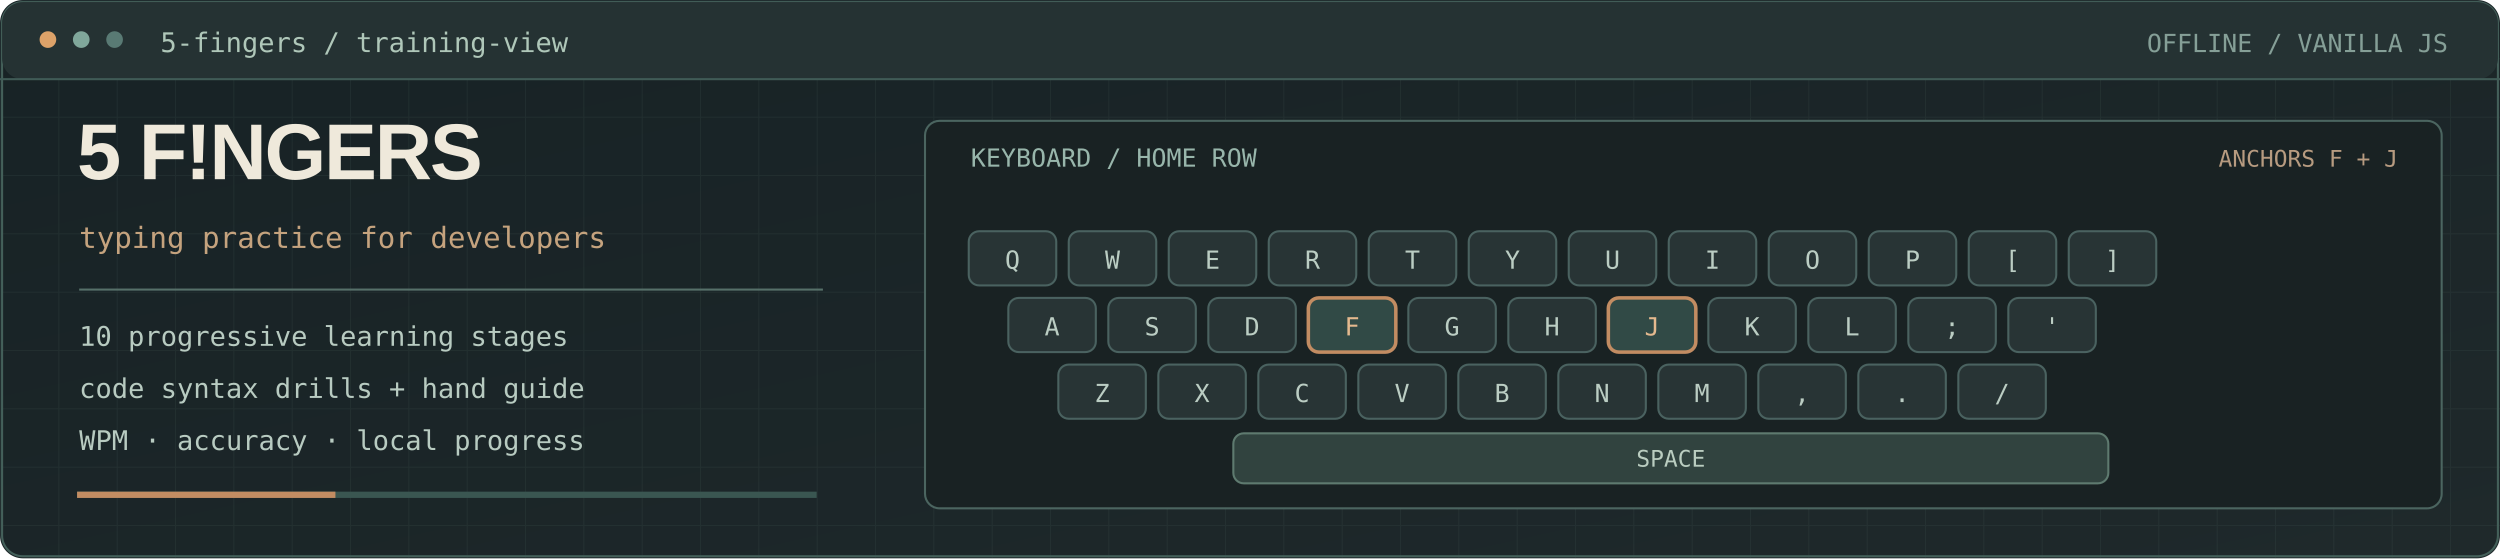
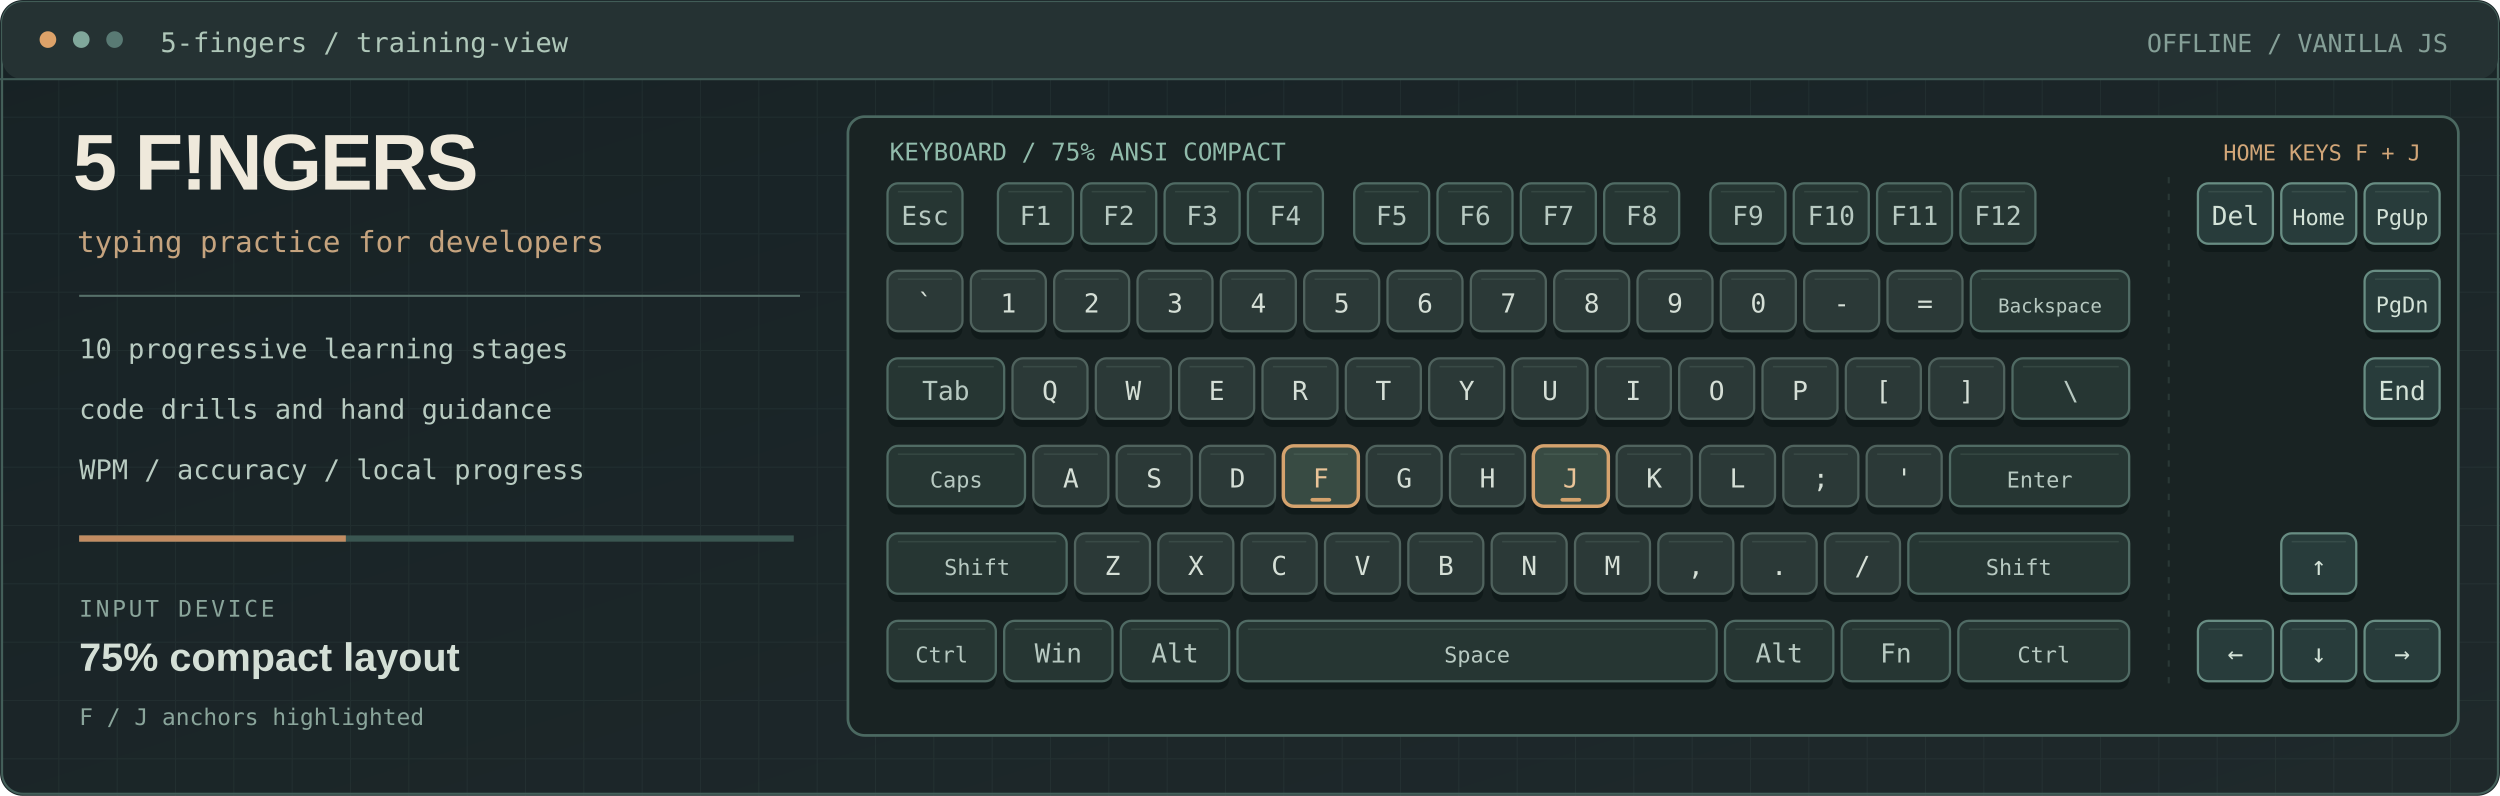
- <svg xmlns="http://www.w3.org/2000/svg" width="1200" height="268" viewBox="0 0 1200 268" role="img" aria-labelledby="t d">
+ <svg xmlns="http://www.w3.org/2000/svg" width="1200" height="382" viewBox="0 0 1200 382" role="img" aria-labelledby="t d">
  <defs>
    <pattern id="grid" width="28" height="28" patternUnits="userSpaceOnUse">
-       <path d="M28 0H0V28" fill="none" stroke="#72918A" stroke-opacity=".09" />
+       <path d="M28 0H0V28" fill="none" stroke="#72918A" stroke-opacity=".085" />
    </pattern>
    <linearGradient id="bg" x1="0" y1="0" x2="1" y2="1">
      <stop stop-color="#172225" />
      <stop offset="1" stop-color="#1F292B" />
    </linearGradient>
  </defs>
-   <rect width="1200" height="268" rx="11" fill="url(#bg)" />
-   <rect width="1200" height="268" rx="11" fill="url(#grid)" />
-   <rect x="1" y="1" width="1198" height="266" rx="10" fill="none" stroke="#44605A" />
+   <rect width="1200" height="382" rx="11" fill="url(#bg)" />
+   <rect width="1200" height="382" rx="11" fill="url(#grid)" />
+   <rect x="1" y="1" width="1198" height="380" rx="10" fill="none" stroke="#44605A" />
  <rect x="1" y="1" width="1198" height="37" rx="10" fill="#253233" />
  <path d="M0 38H1200" stroke="#405B56" />
  <circle cx="23" cy="19" r="4" fill="#DDA269" />
  <circle cx="39" cy="19" r="4" fill="#80A79B" />
  <circle cx="55" cy="19" r="4" fill="#597A74" />
  <text x="77" y="25" fill="#AFC7B9" font-family="Consolas,monospace" font-size="13">5-fingers / training-view</text>
  <text x="1175" y="25" fill="#859F97" text-anchor="end" font-family="Consolas,monospace" font-size="12">OFFLINE  /  VANILLA JS</text>
  <g>
-     <text x="37" y="86" font-family="Segoe UI,Arial,sans-serif" font-size="38" font-weight="750" letter-spacing="-1" fill="#EFE9DB">5 F!NGERS</text>
-     <text x="38" y="119" font-family="Consolas,monospace" font-size="14" fill="#C5A37E">typing practice for developers</text>
-     <path d="M38 139H395" stroke="#567069" stroke-width="1" />
-     <text x="38" y="166" font-family="Consolas,monospace" font-size="13" fill="#B8CBC1">10 progressive learning stages</text>
-     <text x="38" y="191" font-family="Consolas,monospace" font-size="13" fill="#B8CBC1">code syntax drills + hand guide</text>
-     <text x="38" y="216" font-family="Consolas,monospace" font-size="13" fill="#B8CBC1">WPM · accuracy · local progress</text>
-     <rect x="37" y="236" width="355" height="3" fill="#3A5651" />
-     <rect x="37" y="236" width="124" height="3" fill="#C28C62" />
-   </g>
-   <rect x="444" y="58" width="728" height="186" rx="7" fill="#192223" stroke="#4B6560" />
-   <text x="466" y="80" font-family="Consolas,monospace" font-size="12" fill="#98B6AB">KEYBOARD / HOME ROW</text>
-   <text x="1151" y="80" text-anchor="end" font-family="Consolas,monospace" font-size="11" fill="#B79B80">ANCHORS  F  +  J</text>
-   <rect x="465" y="111" width="42" height="26" rx="5" fill="#283435" stroke="#4A6260" stroke-width="1" />
-   <text x="486" y="129" font-family="Consolas,monospace" font-size="12" fill="#BBCDC3" text-anchor="middle">Q</text>
-   <rect x="513" y="111" width="42" height="26" rx="5" fill="#283435" stroke="#4A6260" stroke-width="1" />
-   <text x="534" y="129" font-family="Consolas,monospace" font-size="12" fill="#BBCDC3" text-anchor="middle">W</text>
-   <rect x="561" y="111" width="42" height="26" rx="5" fill="#283435" stroke="#4A6260" stroke-width="1" />
-   <text x="582" y="129" font-family="Consolas,monospace" font-size="12" fill="#BBCDC3" text-anchor="middle">E</text>
-   <rect x="609" y="111" width="42" height="26" rx="5" fill="#283435" stroke="#4A6260" stroke-width="1" />
-   <text x="630" y="129" font-family="Consolas,monospace" font-size="12" fill="#BBCDC3" text-anchor="middle">R</text>
-   <rect x="657" y="111" width="42" height="26" rx="5" fill="#283435" stroke="#4A6260" stroke-width="1" />
-   <text x="678" y="129" font-family="Consolas,monospace" font-size="12" fill="#BBCDC3" text-anchor="middle">T</text>
-   <rect x="705" y="111" width="42" height="26" rx="5" fill="#283435" stroke="#4A6260" stroke-width="1" />
-   <text x="726" y="129" font-family="Consolas,monospace" font-size="12" fill="#BBCDC3" text-anchor="middle">Y</text>
-   <rect x="753" y="111" width="42" height="26" rx="5" fill="#283435" stroke="#4A6260" stroke-width="1" />
-   <text x="774" y="129" font-family="Consolas,monospace" font-size="12" fill="#BBCDC3" text-anchor="middle">U</text>
-   <rect x="801" y="111" width="42" height="26" rx="5" fill="#283435" stroke="#4A6260" stroke-width="1" />
-   <text x="822" y="129" font-family="Consolas,monospace" font-size="12" fill="#BBCDC3" text-anchor="middle">I</text>
-   <rect x="849" y="111" width="42" height="26" rx="5" fill="#283435" stroke="#4A6260" stroke-width="1" />
-   <text x="870" y="129" font-family="Consolas,monospace" font-size="12" fill="#BBCDC3" text-anchor="middle">O</text>
-   <rect x="897" y="111" width="42" height="26" rx="5" fill="#283435" stroke="#4A6260" stroke-width="1" />
-   <text x="918" y="129" font-family="Consolas,monospace" font-size="12" fill="#BBCDC3" text-anchor="middle">P</text>
-   <rect x="945" y="111" width="42" height="26" rx="5" fill="#283435" stroke="#4A6260" stroke-width="1" />
-   <text x="966" y="129" font-family="Consolas,monospace" font-size="12" fill="#BBCDC3" text-anchor="middle">[</text>
-   <rect x="993" y="111" width="42" height="26" rx="5" fill="#283435" stroke="#4A6260" stroke-width="1" />
-   <text x="1014" y="129" font-family="Consolas,monospace" font-size="12" fill="#BBCDC3" text-anchor="middle">]</text>
-   <rect x="484" y="143" width="42" height="26" rx="5" fill="#283435" stroke="#4A6260" stroke-width="1" />
-   <text x="505" y="161" font-family="Consolas,monospace" font-size="12" fill="#BBCDC3" text-anchor="middle">A</text>
-   <rect x="532" y="143" width="42" height="26" rx="5" fill="#283435" stroke="#4A6260" stroke-width="1" />
-   <text x="553" y="161" font-family="Consolas,monospace" font-size="12" fill="#BBCDC3" text-anchor="middle">S</text>
-   <rect x="580" y="143" width="42" height="26" rx="5" fill="#283435" stroke="#4A6260" stroke-width="1" />
-   <text x="601" y="161" font-family="Consolas,monospace" font-size="12" fill="#BBCDC3" text-anchor="middle">D</text>
-   <rect x="628" y="143" width="42" height="26" rx="5" fill="#314A46" stroke="#C28C62" stroke-width="1.7" />
-   <text x="649" y="161" font-family="Consolas,monospace" font-size="12" fill="#E4B98E" text-anchor="middle">F</text>
-   <rect x="676" y="143" width="42" height="26" rx="5" fill="#283435" stroke="#4A6260" stroke-width="1" />
-   <text x="697" y="161" font-family="Consolas,monospace" font-size="12" fill="#BBCDC3" text-anchor="middle">G</text>
-   <rect x="724" y="143" width="42" height="26" rx="5" fill="#283435" stroke="#4A6260" stroke-width="1" />
-   <text x="745" y="161" font-family="Consolas,monospace" font-size="12" fill="#BBCDC3" text-anchor="middle">H</text>
-   <rect x="772" y="143" width="42" height="26" rx="5" fill="#314A46" stroke="#C28C62" stroke-width="1.7" />
-   <text x="793" y="161" font-family="Consolas,monospace" font-size="12" fill="#E4B98E" text-anchor="middle">J</text>
-   <rect x="820" y="143" width="42" height="26" rx="5" fill="#283435" stroke="#4A6260" stroke-width="1" />
-   <text x="841" y="161" font-family="Consolas,monospace" font-size="12" fill="#BBCDC3" text-anchor="middle">K</text>
-   <rect x="868" y="143" width="42" height="26" rx="5" fill="#283435" stroke="#4A6260" stroke-width="1" />
-   <text x="889" y="161" font-family="Consolas,monospace" font-size="12" fill="#BBCDC3" text-anchor="middle">L</text>
-   <rect x="916" y="143" width="42" height="26" rx="5" fill="#283435" stroke="#4A6260" stroke-width="1" />
-   <text x="937" y="161" font-family="Consolas,monospace" font-size="12" fill="#BBCDC3" text-anchor="middle">;</text>
-   <rect x="964" y="143" width="42" height="26" rx="5" fill="#283435" stroke="#4A6260" stroke-width="1" />
-   <text x="985" y="161" font-family="Consolas,monospace" font-size="12" fill="#BBCDC3" text-anchor="middle">'</text>
-   <rect x="508" y="175" width="42" height="26" rx="5" fill="#283435" stroke="#4A6260" stroke-width="1" />
-   <text x="529" y="193" font-family="Consolas,monospace" font-size="12" fill="#BBCDC3" text-anchor="middle">Z</text>
-   <rect x="556" y="175" width="42" height="26" rx="5" fill="#283435" stroke="#4A6260" stroke-width="1" />
-   <text x="577" y="193" font-family="Consolas,monospace" font-size="12" fill="#BBCDC3" text-anchor="middle">X</text>
-   <rect x="604" y="175" width="42" height="26" rx="5" fill="#283435" stroke="#4A6260" stroke-width="1" />
-   <text x="625" y="193" font-family="Consolas,monospace" font-size="12" fill="#BBCDC3" text-anchor="middle">C</text>
-   <rect x="652" y="175" width="42" height="26" rx="5" fill="#283435" stroke="#4A6260" stroke-width="1" />
-   <text x="673" y="193" font-family="Consolas,monospace" font-size="12" fill="#BBCDC3" text-anchor="middle">V</text>
-   <rect x="700" y="175" width="42" height="26" rx="5" fill="#283435" stroke="#4A6260" stroke-width="1" />
-   <text x="721" y="193" font-family="Consolas,monospace" font-size="12" fill="#BBCDC3" text-anchor="middle">B</text>
-   <rect x="748" y="175" width="42" height="26" rx="5" fill="#283435" stroke="#4A6260" stroke-width="1" />
-   <text x="769" y="193" font-family="Consolas,monospace" font-size="12" fill="#BBCDC3" text-anchor="middle">N</text>
-   <rect x="796" y="175" width="42" height="26" rx="5" fill="#283435" stroke="#4A6260" stroke-width="1" />
-   <text x="817" y="193" font-family="Consolas,monospace" font-size="12" fill="#BBCDC3" text-anchor="middle">M</text>
-   <rect x="844" y="175" width="42" height="26" rx="5" fill="#283435" stroke="#4A6260" stroke-width="1" />
-   <text x="865" y="193" font-family="Consolas,monospace" font-size="12" fill="#BBCDC3" text-anchor="middle">,</text>
-   <rect x="892" y="175" width="42" height="26" rx="5" fill="#283435" stroke="#4A6260" stroke-width="1" />
-   <text x="913" y="193" font-family="Consolas,monospace" font-size="12" fill="#BBCDC3" text-anchor="middle">.</text>
-   <rect x="940" y="175" width="42" height="26" rx="5" fill="#283435" stroke="#4A6260" stroke-width="1" />
-   <text x="961" y="193" font-family="Consolas,monospace" font-size="12" fill="#BBCDC3" text-anchor="middle">/</text>
-   <rect x="592" y="208" width="420" height="24" rx="5" fill="#31433F" stroke="#5E7A6F" />
-   <text x="802" y="224" text-anchor="middle" font-family="Consolas,monospace" font-size="11" fill="#BACDC0">SPACE</text>
+     <text x="35" y="91" font-family="Segoe UI,Arial,sans-serif" font-size="38" font-weight="750" letter-spacing="-1" fill="#EFE9DB">5 F!NGERS</text>
+     <text x="37" y="121" font-family="Consolas,monospace" font-size="14" fill="#C5A37E">typing practice for developers</text>
+     <path d="M38 142H384" stroke="#567069" stroke-width="1" />
+     <text x="38" y="172" font-family="Consolas,monospace" font-size="13" fill="#B8CBC1">10 progressive learning stages</text>
+     <text x="38" y="201" font-family="Consolas,monospace" font-size="13" fill="#B8CBC1">code drills and hand guidance</text>
+     <text x="38" y="230" font-family="Consolas,monospace" font-size="13" fill="#B8CBC1">WPM / accuracy / local progress</text>
+     <rect x="38" y="257" width="343" height="3" fill="#3A5651" />
+     <rect x="38" y="257" width="128" height="3" fill="#C28C62" />
+     <text x="38" y="296" font-family="Consolas,monospace" font-size="11" letter-spacing="1.3" fill="#8AA59B">INPUT DEVICE</text>
+     <text x="38" y="322" font-family="Segoe UI,Arial,sans-serif" font-size="19" font-weight="600" fill="#D4DFD6">75% compact layout</text>
+     <text x="38" y="348" font-family="Consolas,monospace" font-size="11" fill="#8AA59B">F / J anchors highlighted</text>
+   </g>
+   <rect x="407" y="56" width="773" height="297" rx="8" fill="#192323" stroke="#4B6961" stroke-width="1.3" />
+   <text x="427" y="77" font-family="Consolas,monospace" font-size="11.7" fill="#91BBAB">KEYBOARD / 75% ANSI COMPACT</text>
+   <text x="1162" y="77" text-anchor="end" font-family="Consolas,monospace" font-size="10.5" fill="#D2A678">HOME KEYS F + J</text>
+   <g>
+     <rect x="426" y="90" width="36" height="31" rx="5" fill="#101A19" opacity=".9" />
+     <rect x="426" y="88" width="36" height="29" rx="5" fill="#263633" stroke="#506B64" stroke-width="1.1" />
+     <path d="M431 92h26" stroke="#9BB8AB" stroke-opacity=".13" stroke-width=".7" />
+     <text x="444" y="108" text-anchor="middle" font-family="Consolas,Menlo,monospace" font-size="12.6" fill="#B7C9C1">Esc</text>
+   </g>
+   <g>
+     <rect x="479" y="90" width="36" height="31" rx="5" fill="#101A19" opacity=".9" />
+     <rect x="479" y="88" width="36" height="29" rx="5" fill="#263633" stroke="#506B64" stroke-width="1.1" />
+     <path d="M484 92h26" stroke="#9BB8AB" stroke-opacity=".13" stroke-width=".7" />
+     <text x="497" y="108" text-anchor="middle" font-family="Consolas,Menlo,monospace" font-size="12.6" fill="#B7C9C1">F1</text>
+   </g>
+   <g>
+     <rect x="519" y="90" width="36" height="31" rx="5" fill="#101A19" opacity=".9" />
+     <rect x="519" y="88" width="36" height="29" rx="5" fill="#263633" stroke="#506B64" stroke-width="1.1" />
+     <path d="M524 92h26" stroke="#9BB8AB" stroke-opacity=".13" stroke-width=".7" />
+     <text x="537" y="108" text-anchor="middle" font-family="Consolas,Menlo,monospace" font-size="12.6" fill="#B7C9C1">F2</text>
+   </g>
+   <g>
+     <rect x="559" y="90" width="36" height="31" rx="5" fill="#101A19" opacity=".9" />
+     <rect x="559" y="88" width="36" height="29" rx="5" fill="#263633" stroke="#506B64" stroke-width="1.1" />
+     <path d="M564 92h26" stroke="#9BB8AB" stroke-opacity=".13" stroke-width=".7" />
+     <text x="577" y="108" text-anchor="middle" font-family="Consolas,Menlo,monospace" font-size="12.6" fill="#B7C9C1">F3</text>
+   </g>
+   <g>
+     <rect x="599" y="90" width="36" height="31" rx="5" fill="#101A19" opacity=".9" />
+     <rect x="599" y="88" width="36" height="29" rx="5" fill="#263633" stroke="#506B64" stroke-width="1.1" />
+     <path d="M604 92h26" stroke="#9BB8AB" stroke-opacity=".13" stroke-width=".7" />
+     <text x="617" y="108" text-anchor="middle" font-family="Consolas,Menlo,monospace" font-size="12.6" fill="#B7C9C1">F4</text>
+   </g>
+   <g>
+     <rect x="650" y="90" width="36" height="31" rx="5" fill="#101A19" opacity=".9" />
+     <rect x="650" y="88" width="36" height="29" rx="5" fill="#263633" stroke="#506B64" stroke-width="1.1" />
+     <path d="M655 92h26" stroke="#9BB8AB" stroke-opacity=".13" stroke-width=".7" />
+     <text x="668" y="108" text-anchor="middle" font-family="Consolas,Menlo,monospace" font-size="12.6" fill="#B7C9C1">F5</text>
+   </g>
+   <g>
+     <rect x="690" y="90" width="36" height="31" rx="5" fill="#101A19" opacity=".9" />
+     <rect x="690" y="88" width="36" height="29" rx="5" fill="#263633" stroke="#506B64" stroke-width="1.1" />
+     <path d="M695 92h26" stroke="#9BB8AB" stroke-opacity=".13" stroke-width=".7" />
+     <text x="708" y="108" text-anchor="middle" font-family="Consolas,Menlo,monospace" font-size="12.6" fill="#B7C9C1">F6</text>
+   </g>
+   <g>
+     <rect x="730" y="90" width="36" height="31" rx="5" fill="#101A19" opacity=".9" />
+     <rect x="730" y="88" width="36" height="29" rx="5" fill="#263633" stroke="#506B64" stroke-width="1.1" />
+     <path d="M735 92h26" stroke="#9BB8AB" stroke-opacity=".13" stroke-width=".7" />
+     <text x="748" y="108" text-anchor="middle" font-family="Consolas,Menlo,monospace" font-size="12.6" fill="#B7C9C1">F7</text>
+   </g>
+   <g>
+     <rect x="770" y="90" width="36" height="31" rx="5" fill="#101A19" opacity=".9" />
+     <rect x="770" y="88" width="36" height="29" rx="5" fill="#263633" stroke="#506B64" stroke-width="1.1" />
+     <path d="M775 92h26" stroke="#9BB8AB" stroke-opacity=".13" stroke-width=".7" />
+     <text x="788" y="108" text-anchor="middle" font-family="Consolas,Menlo,monospace" font-size="12.6" fill="#B7C9C1">F8</text>
+   </g>
+   <g>
+     <rect x="821" y="90" width="36" height="31" rx="5" fill="#101A19" opacity=".9" />
+     <rect x="821" y="88" width="36" height="29" rx="5" fill="#263633" stroke="#506B64" stroke-width="1.1" />
+     <path d="M826 92h26" stroke="#9BB8AB" stroke-opacity=".13" stroke-width=".7" />
+     <text x="839" y="108" text-anchor="middle" font-family="Consolas,Menlo,monospace" font-size="12.6" fill="#B7C9C1">F9</text>
+   </g>
+   <g>
+     <rect x="861" y="90" width="36" height="31" rx="5" fill="#101A19" opacity=".9" />
+     <rect x="861" y="88" width="36" height="29" rx="5" fill="#263633" stroke="#506B64" stroke-width="1.1" />
+     <path d="M866 92h26" stroke="#9BB8AB" stroke-opacity=".13" stroke-width=".7" />
+     <text x="879" y="108" text-anchor="middle" font-family="Consolas,Menlo,monospace" font-size="12.6" fill="#B7C9C1">F10</text>
+   </g>
+   <g>
+     <rect x="901" y="90" width="36" height="31" rx="5" fill="#101A19" opacity=".9" />
+     <rect x="901" y="88" width="36" height="29" rx="5" fill="#263633" stroke="#506B64" stroke-width="1.1" />
+     <path d="M906 92h26" stroke="#9BB8AB" stroke-opacity=".13" stroke-width=".7" />
+     <text x="919" y="108" text-anchor="middle" font-family="Consolas,Menlo,monospace" font-size="12.6" fill="#B7C9C1">F11</text>
+   </g>
+   <g>
+     <rect x="941" y="90" width="36" height="31" rx="5" fill="#101A19" opacity=".9" />
+     <rect x="941" y="88" width="36" height="29" rx="5" fill="#263633" stroke="#506B64" stroke-width="1.1" />
+     <path d="M946 92h26" stroke="#9BB8AB" stroke-opacity=".13" stroke-width=".7" />
+     <text x="959" y="108" text-anchor="middle" font-family="Consolas,Menlo,monospace" font-size="12.6" fill="#B7C9C1">F12</text>
+   </g>
+   <g>
+     <rect x="1055" y="90" width="36" height="31" rx="5" fill="#101A19" opacity=".9" />
+     <rect x="1055" y="88" width="36" height="29" rx="5" fill="#283C3B" stroke="#688D83" stroke-width="1.1" />
+     <path d="M1060 92h26" stroke="#9BB8AB" stroke-opacity=".13" stroke-width=".7" />
+     <text x="1073" y="108" text-anchor="middle" font-family="Consolas,Menlo,monospace" font-size="12.6" fill="#D3E2D7">Del</text>
+   </g>
+   <g>
+     <rect x="1095" y="90" width="36" height="31" rx="5" fill="#101A19" opacity=".9" />
+     <rect x="1095" y="88" width="36" height="29" rx="5" fill="#283C3B" stroke="#688D83" stroke-width="1.1" />
+     <path d="M1100 92h26" stroke="#9BB8AB" stroke-opacity=".13" stroke-width=".7" />
+     <text x="1113" y="108" text-anchor="middle" font-family="Consolas,Menlo,monospace" font-size="10.5" fill="#D3E2D7">Home</text>
+   </g>
+   <g>
+     <rect x="1135" y="90" width="36" height="31" rx="5" fill="#101A19" opacity=".9" />
+     <rect x="1135" y="88" width="36" height="29" rx="5" fill="#283C3B" stroke="#688D83" stroke-width="1.1" />
+     <path d="M1140 92h26" stroke="#9BB8AB" stroke-opacity=".13" stroke-width=".7" />
+     <text x="1153" y="108" text-anchor="middle" font-family="Consolas,Menlo,monospace" font-size="10.5" fill="#D3E2D7">PgUp</text>
+   </g>
+   <g>
+     <rect x="426" y="132" width="36" height="31" rx="5" fill="#101A19" opacity=".9" />
+     <rect x="426" y="130" width="36" height="29" rx="5" fill="#2B3937" stroke="#50635E" stroke-width="1.1" />
+     <path d="M431 134h26" stroke="#9BB8AB" stroke-opacity=".13" stroke-width=".7" />
+     <text x="444" y="150" text-anchor="middle" font-family="Consolas,Menlo,monospace" font-size="12.6" fill="#D5DFD6">`</text>
+   </g>
+   <g>
+     <rect x="466" y="132" width="36" height="31" rx="5" fill="#101A19" opacity=".9" />
+     <rect x="466" y="130" width="36" height="29" rx="5" fill="#2B3937" stroke="#50635E" stroke-width="1.1" />
+     <path d="M471 134h26" stroke="#9BB8AB" stroke-opacity=".13" stroke-width=".7" />
+     <text x="484" y="150" text-anchor="middle" font-family="Consolas,Menlo,monospace" font-size="12.6" fill="#D5DFD6">1</text>
+   </g>
+   <g>
+     <rect x="506" y="132" width="36" height="31" rx="5" fill="#101A19" opacity=".9" />
+     <rect x="506" y="130" width="36" height="29" rx="5" fill="#2B3937" stroke="#50635E" stroke-width="1.1" />
+     <path d="M511 134h26" stroke="#9BB8AB" stroke-opacity=".13" stroke-width=".7" />
+     <text x="524" y="150" text-anchor="middle" font-family="Consolas,Menlo,monospace" font-size="12.6" fill="#D5DFD6">2</text>
+   </g>
+   <g>
+     <rect x="546" y="132" width="36" height="31" rx="5" fill="#101A19" opacity=".9" />
+     <rect x="546" y="130" width="36" height="29" rx="5" fill="#2B3937" stroke="#50635E" stroke-width="1.1" />
+     <path d="M551 134h26" stroke="#9BB8AB" stroke-opacity=".13" stroke-width=".7" />
+     <text x="564" y="150" text-anchor="middle" font-family="Consolas,Menlo,monospace" font-size="12.6" fill="#D5DFD6">3</text>
+   </g>
+   <g>
+     <rect x="586" y="132" width="36" height="31" rx="5" fill="#101A19" opacity=".9" />
+     <rect x="586" y="130" width="36" height="29" rx="5" fill="#2B3937" stroke="#50635E" stroke-width="1.1" />
+     <path d="M591 134h26" stroke="#9BB8AB" stroke-opacity=".13" stroke-width=".7" />
+     <text x="604" y="150" text-anchor="middle" font-family="Consolas,Menlo,monospace" font-size="12.6" fill="#D5DFD6">4</text>
+   </g>
+   <g>
+     <rect x="626" y="132" width="36" height="31" rx="5" fill="#101A19" opacity=".9" />
+     <rect x="626" y="130" width="36" height="29" rx="5" fill="#2B3937" stroke="#50635E" stroke-width="1.1" />
+     <path d="M631 134h26" stroke="#9BB8AB" stroke-opacity=".13" stroke-width=".7" />
+     <text x="644" y="150" text-anchor="middle" font-family="Consolas,Menlo,monospace" font-size="12.6" fill="#D5DFD6">5</text>
+   </g>
+   <g>
+     <rect x="666" y="132" width="36" height="31" rx="5" fill="#101A19" opacity=".9" />
+     <rect x="666" y="130" width="36" height="29" rx="5" fill="#2B3937" stroke="#50635E" stroke-width="1.1" />
+     <path d="M671 134h26" stroke="#9BB8AB" stroke-opacity=".13" stroke-width=".7" />
+     <text x="684" y="150" text-anchor="middle" font-family="Consolas,Menlo,monospace" font-size="12.6" fill="#D5DFD6">6</text>
+   </g>
+   <g>
+     <rect x="706" y="132" width="36" height="31" rx="5" fill="#101A19" opacity=".9" />
+     <rect x="706" y="130" width="36" height="29" rx="5" fill="#2B3937" stroke="#50635E" stroke-width="1.1" />
+     <path d="M711 134h26" stroke="#9BB8AB" stroke-opacity=".13" stroke-width=".7" />
+     <text x="724" y="150" text-anchor="middle" font-family="Consolas,Menlo,monospace" font-size="12.6" fill="#D5DFD6">7</text>
+   </g>
+   <g>
+     <rect x="746" y="132" width="36" height="31" rx="5" fill="#101A19" opacity=".9" />
+     <rect x="746" y="130" width="36" height="29" rx="5" fill="#2B3937" stroke="#50635E" stroke-width="1.1" />
+     <path d="M751 134h26" stroke="#9BB8AB" stroke-opacity=".13" stroke-width=".7" />
+     <text x="764" y="150" text-anchor="middle" font-family="Consolas,Menlo,monospace" font-size="12.6" fill="#D5DFD6">8</text>
+   </g>
+   <g>
+     <rect x="786" y="132" width="36" height="31" rx="5" fill="#101A19" opacity=".9" />
+     <rect x="786" y="130" width="36" height="29" rx="5" fill="#2B3937" stroke="#50635E" stroke-width="1.1" />
+     <path d="M791 134h26" stroke="#9BB8AB" stroke-opacity=".13" stroke-width=".7" />
+     <text x="804" y="150" text-anchor="middle" font-family="Consolas,Menlo,monospace" font-size="12.6" fill="#D5DFD6">9</text>
+   </g>
+   <g>
+     <rect x="826" y="132" width="36" height="31" rx="5" fill="#101A19" opacity=".9" />
+     <rect x="826" y="130" width="36" height="29" rx="5" fill="#2B3937" stroke="#50635E" stroke-width="1.1" />
+     <path d="M831 134h26" stroke="#9BB8AB" stroke-opacity=".13" stroke-width=".7" />
+     <text x="844" y="150" text-anchor="middle" font-family="Consolas,Menlo,monospace" font-size="12.6" fill="#D5DFD6">0</text>
+   </g>
+   <g>
+     <rect x="866" y="132" width="36" height="31" rx="5" fill="#101A19" opacity=".9" />
+     <rect x="866" y="130" width="36" height="29" rx="5" fill="#2B3937" stroke="#50635E" stroke-width="1.1" />
+     <path d="M871 134h26" stroke="#9BB8AB" stroke-opacity=".13" stroke-width=".7" />
+     <text x="884" y="150" text-anchor="middle" font-family="Consolas,Menlo,monospace" font-size="12.6" fill="#D5DFD6">-</text>
+   </g>
+   <g>
+     <rect x="906" y="132" width="36" height="31" rx="5" fill="#101A19" opacity=".9" />
+     <rect x="906" y="130" width="36" height="29" rx="5" fill="#2B3937" stroke="#50635E" stroke-width="1.1" />
+     <path d="M911 134h26" stroke="#9BB8AB" stroke-opacity=".13" stroke-width=".7" />
+     <text x="924" y="150" text-anchor="middle" font-family="Consolas,Menlo,monospace" font-size="12.6" fill="#D5DFD6">=</text>
+   </g>
+   <g>
+     <rect x="946" y="132" width="76" height="31" rx="5" fill="#101A19" opacity=".9" />
+     <rect x="946" y="130" width="76" height="29" rx="5" fill="#263633" stroke="#506B64" stroke-width="1.1" />
+     <path d="M951 134h66" stroke="#9BB8AB" stroke-opacity=".13" stroke-width=".7" />
+     <text x="984" y="150" text-anchor="middle" font-family="Consolas,Menlo,monospace" font-size="9.2" fill="#B7C9C1">Backspace</text>
+   </g>
+   <g>
+     <rect x="1135" y="132" width="36" height="31" rx="5" fill="#101A19" opacity=".9" />
+     <rect x="1135" y="130" width="36" height="29" rx="5" fill="#283C3B" stroke="#688D83" stroke-width="1.1" />
+     <path d="M1140 134h26" stroke="#9BB8AB" stroke-opacity=".13" stroke-width=".7" />
+     <text x="1153" y="150" text-anchor="middle" font-family="Consolas,Menlo,monospace" font-size="10.5" fill="#D3E2D7">PgDn</text>
+   </g>
+   <g>
+     <rect x="426" y="174" width="56" height="31" rx="5" fill="#101A19" opacity=".9" />
+     <rect x="426" y="172" width="56" height="29" rx="5" fill="#263633" stroke="#506B64" stroke-width="1.1" />
+     <path d="M431 176h46" stroke="#9BB8AB" stroke-opacity=".13" stroke-width=".7" />
+     <text x="454" y="192" text-anchor="middle" font-family="Consolas,Menlo,monospace" font-size="12.6" fill="#B7C9C1">Tab</text>
+   </g>
+   <g>
+     <rect x="486" y="174" width="36" height="31" rx="5" fill="#101A19" opacity=".9" />
+     <rect x="486" y="172" width="36" height="29" rx="5" fill="#2B3937" stroke="#50635E" stroke-width="1.1" />
+     <path d="M491 176h26" stroke="#9BB8AB" stroke-opacity=".13" stroke-width=".7" />
+     <text x="504" y="192" text-anchor="middle" font-family="Consolas,Menlo,monospace" font-size="12.6" fill="#D5DFD6">Q</text>
+   </g>
+   <g>
+     <rect x="526" y="174" width="36" height="31" rx="5" fill="#101A19" opacity=".9" />
+     <rect x="526" y="172" width="36" height="29" rx="5" fill="#2B3937" stroke="#50635E" stroke-width="1.1" />
+     <path d="M531 176h26" stroke="#9BB8AB" stroke-opacity=".13" stroke-width=".7" />
+     <text x="544" y="192" text-anchor="middle" font-family="Consolas,Menlo,monospace" font-size="12.6" fill="#D5DFD6">W</text>
+   </g>
+   <g>
+     <rect x="566" y="174" width="36" height="31" rx="5" fill="#101A19" opacity=".9" />
+     <rect x="566" y="172" width="36" height="29" rx="5" fill="#2B3937" stroke="#50635E" stroke-width="1.1" />
+     <path d="M571 176h26" stroke="#9BB8AB" stroke-opacity=".13" stroke-width=".7" />
+     <text x="584" y="192" text-anchor="middle" font-family="Consolas,Menlo,monospace" font-size="12.6" fill="#D5DFD6">E</text>
+   </g>
+   <g>
+     <rect x="606" y="174" width="36" height="31" rx="5" fill="#101A19" opacity=".9" />
+     <rect x="606" y="172" width="36" height="29" rx="5" fill="#2B3937" stroke="#50635E" stroke-width="1.1" />
+     <path d="M611 176h26" stroke="#9BB8AB" stroke-opacity=".13" stroke-width=".7" />
+     <text x="624" y="192" text-anchor="middle" font-family="Consolas,Menlo,monospace" font-size="12.6" fill="#D5DFD6">R</text>
+   </g>
+   <g>
+     <rect x="646" y="174" width="36" height="31" rx="5" fill="#101A19" opacity=".9" />
+     <rect x="646" y="172" width="36" height="29" rx="5" fill="#2B3937" stroke="#50635E" stroke-width="1.1" />
+     <path d="M651 176h26" stroke="#9BB8AB" stroke-opacity=".13" stroke-width=".7" />
+     <text x="664" y="192" text-anchor="middle" font-family="Consolas,Menlo,monospace" font-size="12.6" fill="#D5DFD6">T</text>
+   </g>
+   <g>
+     <rect x="686" y="174" width="36" height="31" rx="5" fill="#101A19" opacity=".9" />
+     <rect x="686" y="172" width="36" height="29" rx="5" fill="#2B3937" stroke="#50635E" stroke-width="1.1" />
+     <path d="M691 176h26" stroke="#9BB8AB" stroke-opacity=".13" stroke-width=".7" />
+     <text x="704" y="192" text-anchor="middle" font-family="Consolas,Menlo,monospace" font-size="12.6" fill="#D5DFD6">Y</text>
+   </g>
+   <g>
+     <rect x="726" y="174" width="36" height="31" rx="5" fill="#101A19" opacity=".9" />
+     <rect x="726" y="172" width="36" height="29" rx="5" fill="#2B3937" stroke="#50635E" stroke-width="1.1" />
+     <path d="M731 176h26" stroke="#9BB8AB" stroke-opacity=".13" stroke-width=".7" />
+     <text x="744" y="192" text-anchor="middle" font-family="Consolas,Menlo,monospace" font-size="12.6" fill="#D5DFD6">U</text>
+   </g>
+   <g>
+     <rect x="766" y="174" width="36" height="31" rx="5" fill="#101A19" opacity=".9" />
+     <rect x="766" y="172" width="36" height="29" rx="5" fill="#2B3937" stroke="#50635E" stroke-width="1.1" />
+     <path d="M771 176h26" stroke="#9BB8AB" stroke-opacity=".13" stroke-width=".7" />
+     <text x="784" y="192" text-anchor="middle" font-family="Consolas,Menlo,monospace" font-size="12.6" fill="#D5DFD6">I</text>
+   </g>
+   <g>
+     <rect x="806" y="174" width="36" height="31" rx="5" fill="#101A19" opacity=".9" />
+     <rect x="806" y="172" width="36" height="29" rx="5" fill="#2B3937" stroke="#50635E" stroke-width="1.1" />
+     <path d="M811 176h26" stroke="#9BB8AB" stroke-opacity=".13" stroke-width=".7" />
+     <text x="824" y="192" text-anchor="middle" font-family="Consolas,Menlo,monospace" font-size="12.6" fill="#D5DFD6">O</text>
+   </g>
+   <g>
+     <rect x="846" y="174" width="36" height="31" rx="5" fill="#101A19" opacity=".9" />
+     <rect x="846" y="172" width="36" height="29" rx="5" fill="#2B3937" stroke="#50635E" stroke-width="1.1" />
+     <path d="M851 176h26" stroke="#9BB8AB" stroke-opacity=".13" stroke-width=".7" />
+     <text x="864" y="192" text-anchor="middle" font-family="Consolas,Menlo,monospace" font-size="12.6" fill="#D5DFD6">P</text>
+   </g>
+   <g>
+     <rect x="886" y="174" width="36" height="31" rx="5" fill="#101A19" opacity=".9" />
+     <rect x="886" y="172" width="36" height="29" rx="5" fill="#2B3937" stroke="#50635E" stroke-width="1.1" />
+     <path d="M891 176h26" stroke="#9BB8AB" stroke-opacity=".13" stroke-width=".7" />
+     <text x="904" y="192" text-anchor="middle" font-family="Consolas,Menlo,monospace" font-size="12.6" fill="#D5DFD6">[</text>
+   </g>
+   <g>
+     <rect x="926" y="174" width="36" height="31" rx="5" fill="#101A19" opacity=".9" />
+     <rect x="926" y="172" width="36" height="29" rx="5" fill="#2B3937" stroke="#50635E" stroke-width="1.1" />
+     <path d="M931 176h26" stroke="#9BB8AB" stroke-opacity=".13" stroke-width=".7" />
+     <text x="944" y="192" text-anchor="middle" font-family="Consolas,Menlo,monospace" font-size="12.6" fill="#D5DFD6">]</text>
+   </g>
+   <g>
+     <rect x="966" y="174" width="56" height="31" rx="5" fill="#101A19" opacity=".9" />
+     <rect x="966" y="172" width="56" height="29" rx="5" fill="#263633" stroke="#506B64" stroke-width="1.1" />
+     <path d="M971 176h46" stroke="#9BB8AB" stroke-opacity=".13" stroke-width=".7" />
+     <text x="994" y="192" text-anchor="middle" font-family="Consolas,Menlo,monospace" font-size="12.6" fill="#B7C9C1">\</text>
+   </g>
+   <g>
+     <rect x="1135" y="174" width="36" height="31" rx="5" fill="#101A19" opacity=".9" />
+     <rect x="1135" y="172" width="36" height="29" rx="5" fill="#283C3B" stroke="#688D83" stroke-width="1.1" />
+     <path d="M1140 176h26" stroke="#9BB8AB" stroke-opacity=".13" stroke-width=".7" />
+     <text x="1153" y="192" text-anchor="middle" font-family="Consolas,Menlo,monospace" font-size="12.6" fill="#D3E2D7">End</text>
+   </g>
+   <g>
+     <rect x="426" y="216" width="66" height="31" rx="5" fill="#101A19" opacity=".9" />
+     <rect x="426" y="214" width="66" height="29" rx="5" fill="#263633" stroke="#506B64" stroke-width="1.1" />
+     <path d="M431 218h56" stroke="#9BB8AB" stroke-opacity=".13" stroke-width=".7" />
+     <text x="459" y="234" text-anchor="middle" font-family="Consolas,Menlo,monospace" font-size="10.5" fill="#B7C9C1">Caps</text>
+   </g>
+   <g>
+     <rect x="496" y="216" width="36" height="31" rx="5" fill="#101A19" opacity=".9" />
+     <rect x="496" y="214" width="36" height="29" rx="5" fill="#2B3937" stroke="#50635E" stroke-width="1.1" />
+     <path d="M501 218h26" stroke="#9BB8AB" stroke-opacity=".13" stroke-width=".7" />
+     <text x="514" y="234" text-anchor="middle" font-family="Consolas,Menlo,monospace" font-size="12.6" fill="#D5DFD6">A</text>
+   </g>
+   <g>
+     <rect x="536" y="216" width="36" height="31" rx="5" fill="#101A19" opacity=".9" />
+     <rect x="536" y="214" width="36" height="29" rx="5" fill="#2B3937" stroke="#50635E" stroke-width="1.1" />
+     <path d="M541 218h26" stroke="#9BB8AB" stroke-opacity=".13" stroke-width=".7" />
+     <text x="554" y="234" text-anchor="middle" font-family="Consolas,Menlo,monospace" font-size="12.6" fill="#D5DFD6">S</text>
+   </g>
+   <g>
+     <rect x="576" y="216" width="36" height="31" rx="5" fill="#101A19" opacity=".9" />
+     <rect x="576" y="214" width="36" height="29" rx="5" fill="#2B3937" stroke="#50635E" stroke-width="1.1" />
+     <path d="M581 218h26" stroke="#9BB8AB" stroke-opacity=".13" stroke-width=".7" />
+     <text x="594" y="234" text-anchor="middle" font-family="Consolas,Menlo,monospace" font-size="12.6" fill="#D5DFD6">D</text>
+   </g>
+   <g>
+     <rect x="616" y="216" width="36" height="31" rx="5" fill="#101A19" opacity=".9" />
+     <rect x="616" y="214" width="36" height="29" rx="5" fill="#384B43" stroke="#D5A36E" stroke-width="1.65" />
+     <path d="M621 218h26" stroke="#9BB8AB" stroke-opacity=".13" stroke-width=".7" />
+     <text x="634" y="234" text-anchor="middle" font-family="Consolas,Menlo,monospace" font-size="12.6" fill="#EAC498">F</text>
+     <rect x="629" y="239" width="10" height="1.8" rx="1" fill="#D5A36E" />
+   </g>
+   <g>
+     <rect x="656" y="216" width="36" height="31" rx="5" fill="#101A19" opacity=".9" />
+     <rect x="656" y="214" width="36" height="29" rx="5" fill="#2B3937" stroke="#50635E" stroke-width="1.1" />
+     <path d="M661 218h26" stroke="#9BB8AB" stroke-opacity=".13" stroke-width=".7" />
+     <text x="674" y="234" text-anchor="middle" font-family="Consolas,Menlo,monospace" font-size="12.6" fill="#D5DFD6">G</text>
+   </g>
+   <g>
+     <rect x="696" y="216" width="36" height="31" rx="5" fill="#101A19" opacity=".9" />
+     <rect x="696" y="214" width="36" height="29" rx="5" fill="#2B3937" stroke="#50635E" stroke-width="1.1" />
+     <path d="M701 218h26" stroke="#9BB8AB" stroke-opacity=".13" stroke-width=".7" />
+     <text x="714" y="234" text-anchor="middle" font-family="Consolas,Menlo,monospace" font-size="12.6" fill="#D5DFD6">H</text>
+   </g>
+   <g>
+     <rect x="736" y="216" width="36" height="31" rx="5" fill="#101A19" opacity=".9" />
+     <rect x="736" y="214" width="36" height="29" rx="5" fill="#384B43" stroke="#D5A36E" stroke-width="1.65" />
+     <path d="M741 218h26" stroke="#9BB8AB" stroke-opacity=".13" stroke-width=".7" />
+     <text x="754" y="234" text-anchor="middle" font-family="Consolas,Menlo,monospace" font-size="12.6" fill="#EAC498">J</text>
+     <rect x="749" y="239" width="10" height="1.8" rx="1" fill="#D5A36E" />
+   </g>
+   <g>
+     <rect x="776" y="216" width="36" height="31" rx="5" fill="#101A19" opacity=".9" />
+     <rect x="776" y="214" width="36" height="29" rx="5" fill="#2B3937" stroke="#50635E" stroke-width="1.1" />
+     <path d="M781 218h26" stroke="#9BB8AB" stroke-opacity=".13" stroke-width=".7" />
+     <text x="794" y="234" text-anchor="middle" font-family="Consolas,Menlo,monospace" font-size="12.6" fill="#D5DFD6">K</text>
+   </g>
+   <g>
+     <rect x="816" y="216" width="36" height="31" rx="5" fill="#101A19" opacity=".9" />
+     <rect x="816" y="214" width="36" height="29" rx="5" fill="#2B3937" stroke="#50635E" stroke-width="1.1" />
+     <path d="M821 218h26" stroke="#9BB8AB" stroke-opacity=".13" stroke-width=".7" />
+     <text x="834" y="234" text-anchor="middle" font-family="Consolas,Menlo,monospace" font-size="12.6" fill="#D5DFD6">L</text>
+   </g>
+   <g>
+     <rect x="856" y="216" width="36" height="31" rx="5" fill="#101A19" opacity=".9" />
+     <rect x="856" y="214" width="36" height="29" rx="5" fill="#2B3937" stroke="#50635E" stroke-width="1.1" />
+     <path d="M861 218h26" stroke="#9BB8AB" stroke-opacity=".13" stroke-width=".7" />
+     <text x="874" y="234" text-anchor="middle" font-family="Consolas,Menlo,monospace" font-size="12.6" fill="#D5DFD6">;</text>
+   </g>
+   <g>
+     <rect x="896" y="216" width="36" height="31" rx="5" fill="#101A19" opacity=".9" />
+     <rect x="896" y="214" width="36" height="29" rx="5" fill="#2B3937" stroke="#50635E" stroke-width="1.1" />
+     <path d="M901 218h26" stroke="#9BB8AB" stroke-opacity=".13" stroke-width=".7" />
+     <text x="914" y="234" text-anchor="middle" font-family="Consolas,Menlo,monospace" font-size="12.6" fill="#D5DFD6">'</text>
+   </g>
+   <g>
+     <rect x="936" y="216" width="86" height="31" rx="5" fill="#101A19" opacity=".9" />
+     <rect x="936" y="214" width="86" height="29" rx="5" fill="#263633" stroke="#506B64" stroke-width="1.1" />
+     <path d="M941 218h76" stroke="#9BB8AB" stroke-opacity=".13" stroke-width=".7" />
+     <text x="979" y="234" text-anchor="middle" font-family="Consolas,Menlo,monospace" font-size="10.5" fill="#B7C9C1">Enter</text>
+   </g>
+   <g>
+     <rect x="426" y="258" width="86" height="31" rx="5" fill="#101A19" opacity=".9" />
+     <rect x="426" y="256" width="86" height="29" rx="5" fill="#263633" stroke="#506B64" stroke-width="1.1" />
+     <path d="M431 260h76" stroke="#9BB8AB" stroke-opacity=".13" stroke-width=".7" />
+     <text x="469" y="276" text-anchor="middle" font-family="Consolas,Menlo,monospace" font-size="10.5" fill="#B7C9C1">Shift</text>
+   </g>
+   <g>
+     <rect x="516" y="258" width="36" height="31" rx="5" fill="#101A19" opacity=".9" />
+     <rect x="516" y="256" width="36" height="29" rx="5" fill="#2B3937" stroke="#50635E" stroke-width="1.1" />
+     <path d="M521 260h26" stroke="#9BB8AB" stroke-opacity=".13" stroke-width=".7" />
+     <text x="534" y="276" text-anchor="middle" font-family="Consolas,Menlo,monospace" font-size="12.6" fill="#D5DFD6">Z</text>
+   </g>
+   <g>
+     <rect x="556" y="258" width="36" height="31" rx="5" fill="#101A19" opacity=".9" />
+     <rect x="556" y="256" width="36" height="29" rx="5" fill="#2B3937" stroke="#50635E" stroke-width="1.1" />
+     <path d="M561 260h26" stroke="#9BB8AB" stroke-opacity=".13" stroke-width=".7" />
+     <text x="574" y="276" text-anchor="middle" font-family="Consolas,Menlo,monospace" font-size="12.6" fill="#D5DFD6">X</text>
+   </g>
+   <g>
+     <rect x="596" y="258" width="36" height="31" rx="5" fill="#101A19" opacity=".9" />
+     <rect x="596" y="256" width="36" height="29" rx="5" fill="#2B3937" stroke="#50635E" stroke-width="1.1" />
+     <path d="M601 260h26" stroke="#9BB8AB" stroke-opacity=".13" stroke-width=".7" />
+     <text x="614" y="276" text-anchor="middle" font-family="Consolas,Menlo,monospace" font-size="12.6" fill="#D5DFD6">C</text>
+   </g>
+   <g>
+     <rect x="636" y="258" width="36" height="31" rx="5" fill="#101A19" opacity=".9" />
+     <rect x="636" y="256" width="36" height="29" rx="5" fill="#2B3937" stroke="#50635E" stroke-width="1.1" />
+     <path d="M641 260h26" stroke="#9BB8AB" stroke-opacity=".13" stroke-width=".7" />
+     <text x="654" y="276" text-anchor="middle" font-family="Consolas,Menlo,monospace" font-size="12.6" fill="#D5DFD6">V</text>
+   </g>
+   <g>
+     <rect x="676" y="258" width="36" height="31" rx="5" fill="#101A19" opacity=".9" />
+     <rect x="676" y="256" width="36" height="29" rx="5" fill="#2B3937" stroke="#50635E" stroke-width="1.1" />
+     <path d="M681 260h26" stroke="#9BB8AB" stroke-opacity=".13" stroke-width=".7" />
+     <text x="694" y="276" text-anchor="middle" font-family="Consolas,Menlo,monospace" font-size="12.6" fill="#D5DFD6">B</text>
+   </g>
+   <g>
+     <rect x="716" y="258" width="36" height="31" rx="5" fill="#101A19" opacity=".9" />
+     <rect x="716" y="256" width="36" height="29" rx="5" fill="#2B3937" stroke="#50635E" stroke-width="1.1" />
+     <path d="M721 260h26" stroke="#9BB8AB" stroke-opacity=".13" stroke-width=".7" />
+     <text x="734" y="276" text-anchor="middle" font-family="Consolas,Menlo,monospace" font-size="12.6" fill="#D5DFD6">N</text>
+   </g>
+   <g>
+     <rect x="756" y="258" width="36" height="31" rx="5" fill="#101A19" opacity=".9" />
+     <rect x="756" y="256" width="36" height="29" rx="5" fill="#2B3937" stroke="#50635E" stroke-width="1.1" />
+     <path d="M761 260h26" stroke="#9BB8AB" stroke-opacity=".13" stroke-width=".7" />
+     <text x="774" y="276" text-anchor="middle" font-family="Consolas,Menlo,monospace" font-size="12.6" fill="#D5DFD6">M</text>
+   </g>
+   <g>
+     <rect x="796" y="258" width="36" height="31" rx="5" fill="#101A19" opacity=".9" />
+     <rect x="796" y="256" width="36" height="29" rx="5" fill="#2B3937" stroke="#50635E" stroke-width="1.1" />
+     <path d="M801 260h26" stroke="#9BB8AB" stroke-opacity=".13" stroke-width=".7" />
+     <text x="814" y="276" text-anchor="middle" font-family="Consolas,Menlo,monospace" font-size="12.6" fill="#D5DFD6">,</text>
+   </g>
+   <g>
+     <rect x="836" y="258" width="36" height="31" rx="5" fill="#101A19" opacity=".9" />
+     <rect x="836" y="256" width="36" height="29" rx="5" fill="#2B3937" stroke="#50635E" stroke-width="1.1" />
+     <path d="M841 260h26" stroke="#9BB8AB" stroke-opacity=".13" stroke-width=".7" />
+     <text x="854" y="276" text-anchor="middle" font-family="Consolas,Menlo,monospace" font-size="12.6" fill="#D5DFD6">.</text>
+   </g>
+   <g>
+     <rect x="876" y="258" width="36" height="31" rx="5" fill="#101A19" opacity=".9" />
+     <rect x="876" y="256" width="36" height="29" rx="5" fill="#2B3937" stroke="#50635E" stroke-width="1.1" />
+     <path d="M881 260h26" stroke="#9BB8AB" stroke-opacity=".13" stroke-width=".7" />
+     <text x="894" y="276" text-anchor="middle" font-family="Consolas,Menlo,monospace" font-size="12.6" fill="#D5DFD6">/</text>
+   </g>
+   <g>
+     <rect x="916" y="258" width="106" height="31" rx="5" fill="#101A19" opacity=".9" />
+     <rect x="916" y="256" width="106" height="29" rx="5" fill="#263633" stroke="#506B64" stroke-width="1.1" />
+     <path d="M921 260h96" stroke="#9BB8AB" stroke-opacity=".13" stroke-width=".7" />
+     <text x="969" y="276" text-anchor="middle" font-family="Consolas,Menlo,monospace" font-size="10.5" fill="#B7C9C1">Shift</text>
+   </g>
+   <g>
+     <rect x="1095" y="258" width="36" height="31" rx="5" fill="#101A19" opacity=".9" />
+     <rect x="1095" y="256" width="36" height="29" rx="5" fill="#283C3B" stroke="#688D83" stroke-width="1.1" />
+     <path d="M1100 260h26" stroke="#9BB8AB" stroke-opacity=".13" stroke-width=".7" />
+     <text x="1113" y="276" text-anchor="middle" font-family="Consolas,Menlo,monospace" font-size="12.6" fill="#D3E2D7">↑</text>
+   </g>
+   <g>
+     <rect x="426" y="300" width="52" height="31" rx="5" fill="#101A19" opacity=".9" />
+     <rect x="426" y="298" width="52" height="29" rx="5" fill="#263633" stroke="#506B64" stroke-width="1.1" />
+     <path d="M431 302h42" stroke="#9BB8AB" stroke-opacity=".13" stroke-width=".7" />
+     <text x="452" y="318" text-anchor="middle" font-family="Consolas,Menlo,monospace" font-size="10.5" fill="#B7C9C1">Ctrl</text>
+   </g>
+   <g>
+     <rect x="482" y="300" width="52" height="31" rx="5" fill="#101A19" opacity=".9" />
+     <rect x="482" y="298" width="52" height="29" rx="5" fill="#263633" stroke="#506B64" stroke-width="1.1" />
+     <path d="M487 302h42" stroke="#9BB8AB" stroke-opacity=".13" stroke-width=".7" />
+     <text x="508" y="318" text-anchor="middle" font-family="Consolas,Menlo,monospace" font-size="12.6" fill="#B7C9C1">Win</text>
+   </g>
+   <g>
+     <rect x="538" y="300" width="52" height="31" rx="5" fill="#101A19" opacity=".9" />
+     <rect x="538" y="298" width="52" height="29" rx="5" fill="#263633" stroke="#506B64" stroke-width="1.1" />
+     <path d="M543 302h42" stroke="#9BB8AB" stroke-opacity=".13" stroke-width=".7" />
+     <text x="564" y="318" text-anchor="middle" font-family="Consolas,Menlo,monospace" font-size="12.6" fill="#B7C9C1">Alt</text>
+   </g>
+   <g>
+     <rect x="594" y="300" width="230" height="31" rx="5" fill="#101A19" opacity=".9" />
+     <rect x="594" y="298" width="230" height="29" rx="5" fill="#263633" stroke="#506B64" stroke-width="1.1" />
+     <path d="M599 302h220" stroke="#9BB8AB" stroke-opacity=".13" stroke-width=".7" />
+     <text x="709" y="318" text-anchor="middle" font-family="Consolas,Menlo,monospace" font-size="10.5" fill="#B7C9C1">Space</text>
+   </g>
+   <g>
+     <rect x="828" y="300" width="52" height="31" rx="5" fill="#101A19" opacity=".9" />
+     <rect x="828" y="298" width="52" height="29" rx="5" fill="#263633" stroke="#506B64" stroke-width="1.1" />
+     <path d="M833 302h42" stroke="#9BB8AB" stroke-opacity=".13" stroke-width=".7" />
+     <text x="854" y="318" text-anchor="middle" font-family="Consolas,Menlo,monospace" font-size="12.6" fill="#B7C9C1">Alt</text>
+   </g>
+   <g>
+     <rect x="884" y="300" width="52" height="31" rx="5" fill="#101A19" opacity=".9" />
+     <rect x="884" y="298" width="52" height="29" rx="5" fill="#263633" stroke="#506B64" stroke-width="1.1" />
+     <path d="M889 302h42" stroke="#9BB8AB" stroke-opacity=".13" stroke-width=".7" />
+     <text x="910" y="318" text-anchor="middle" font-family="Consolas,Menlo,monospace" font-size="12.6" fill="#B7C9C1">Fn</text>
+   </g>
+   <g>
+     <rect x="940" y="300" width="82" height="31" rx="5" fill="#101A19" opacity=".9" />
+     <rect x="940" y="298" width="82" height="29" rx="5" fill="#263633" stroke="#506B64" stroke-width="1.1" />
+     <path d="M945 302h72" stroke="#9BB8AB" stroke-opacity=".13" stroke-width=".7" />
+     <text x="981" y="318" text-anchor="middle" font-family="Consolas,Menlo,monospace" font-size="10.5" fill="#B7C9C1">Ctrl</text>
+   </g>
+   <g>
+     <rect x="1055" y="300" width="36" height="31" rx="5" fill="#101A19" opacity=".9" />
+     <rect x="1055" y="298" width="36" height="29" rx="5" fill="#283C3B" stroke="#688D83" stroke-width="1.1" />
+     <path d="M1060 302h26" stroke="#9BB8AB" stroke-opacity=".13" stroke-width=".7" />
+     <text x="1073" y="318" text-anchor="middle" font-family="Consolas,Menlo,monospace" font-size="12.6" fill="#D3E2D7">←</text>
+   </g>
+   <g>
+     <rect x="1095" y="300" width="36" height="31" rx="5" fill="#101A19" opacity=".9" />
+     <rect x="1095" y="298" width="36" height="29" rx="5" fill="#283C3B" stroke="#688D83" stroke-width="1.1" />
+     <path d="M1100 302h26" stroke="#9BB8AB" stroke-opacity=".13" stroke-width=".7" />
+     <text x="1113" y="318" text-anchor="middle" font-family="Consolas,Menlo,monospace" font-size="12.6" fill="#D3E2D7">↓</text>
+   </g>
+   <g>
+     <rect x="1135" y="300" width="36" height="31" rx="5" fill="#101A19" opacity=".9" />
+     <rect x="1135" y="298" width="36" height="29" rx="5" fill="#283C3B" stroke="#688D83" stroke-width="1.1" />
+     <path d="M1140 302h26" stroke="#9BB8AB" stroke-opacity=".13" stroke-width=".7" />
+     <text x="1153" y="318" text-anchor="middle" font-family="Consolas,Menlo,monospace" font-size="12.6" fill="#D3E2D7">→</text>
+   </g>
+   <path d="M1041 85V330" stroke="#57736C" opacity=".26" stroke-dasharray="3 5" />
</svg>
